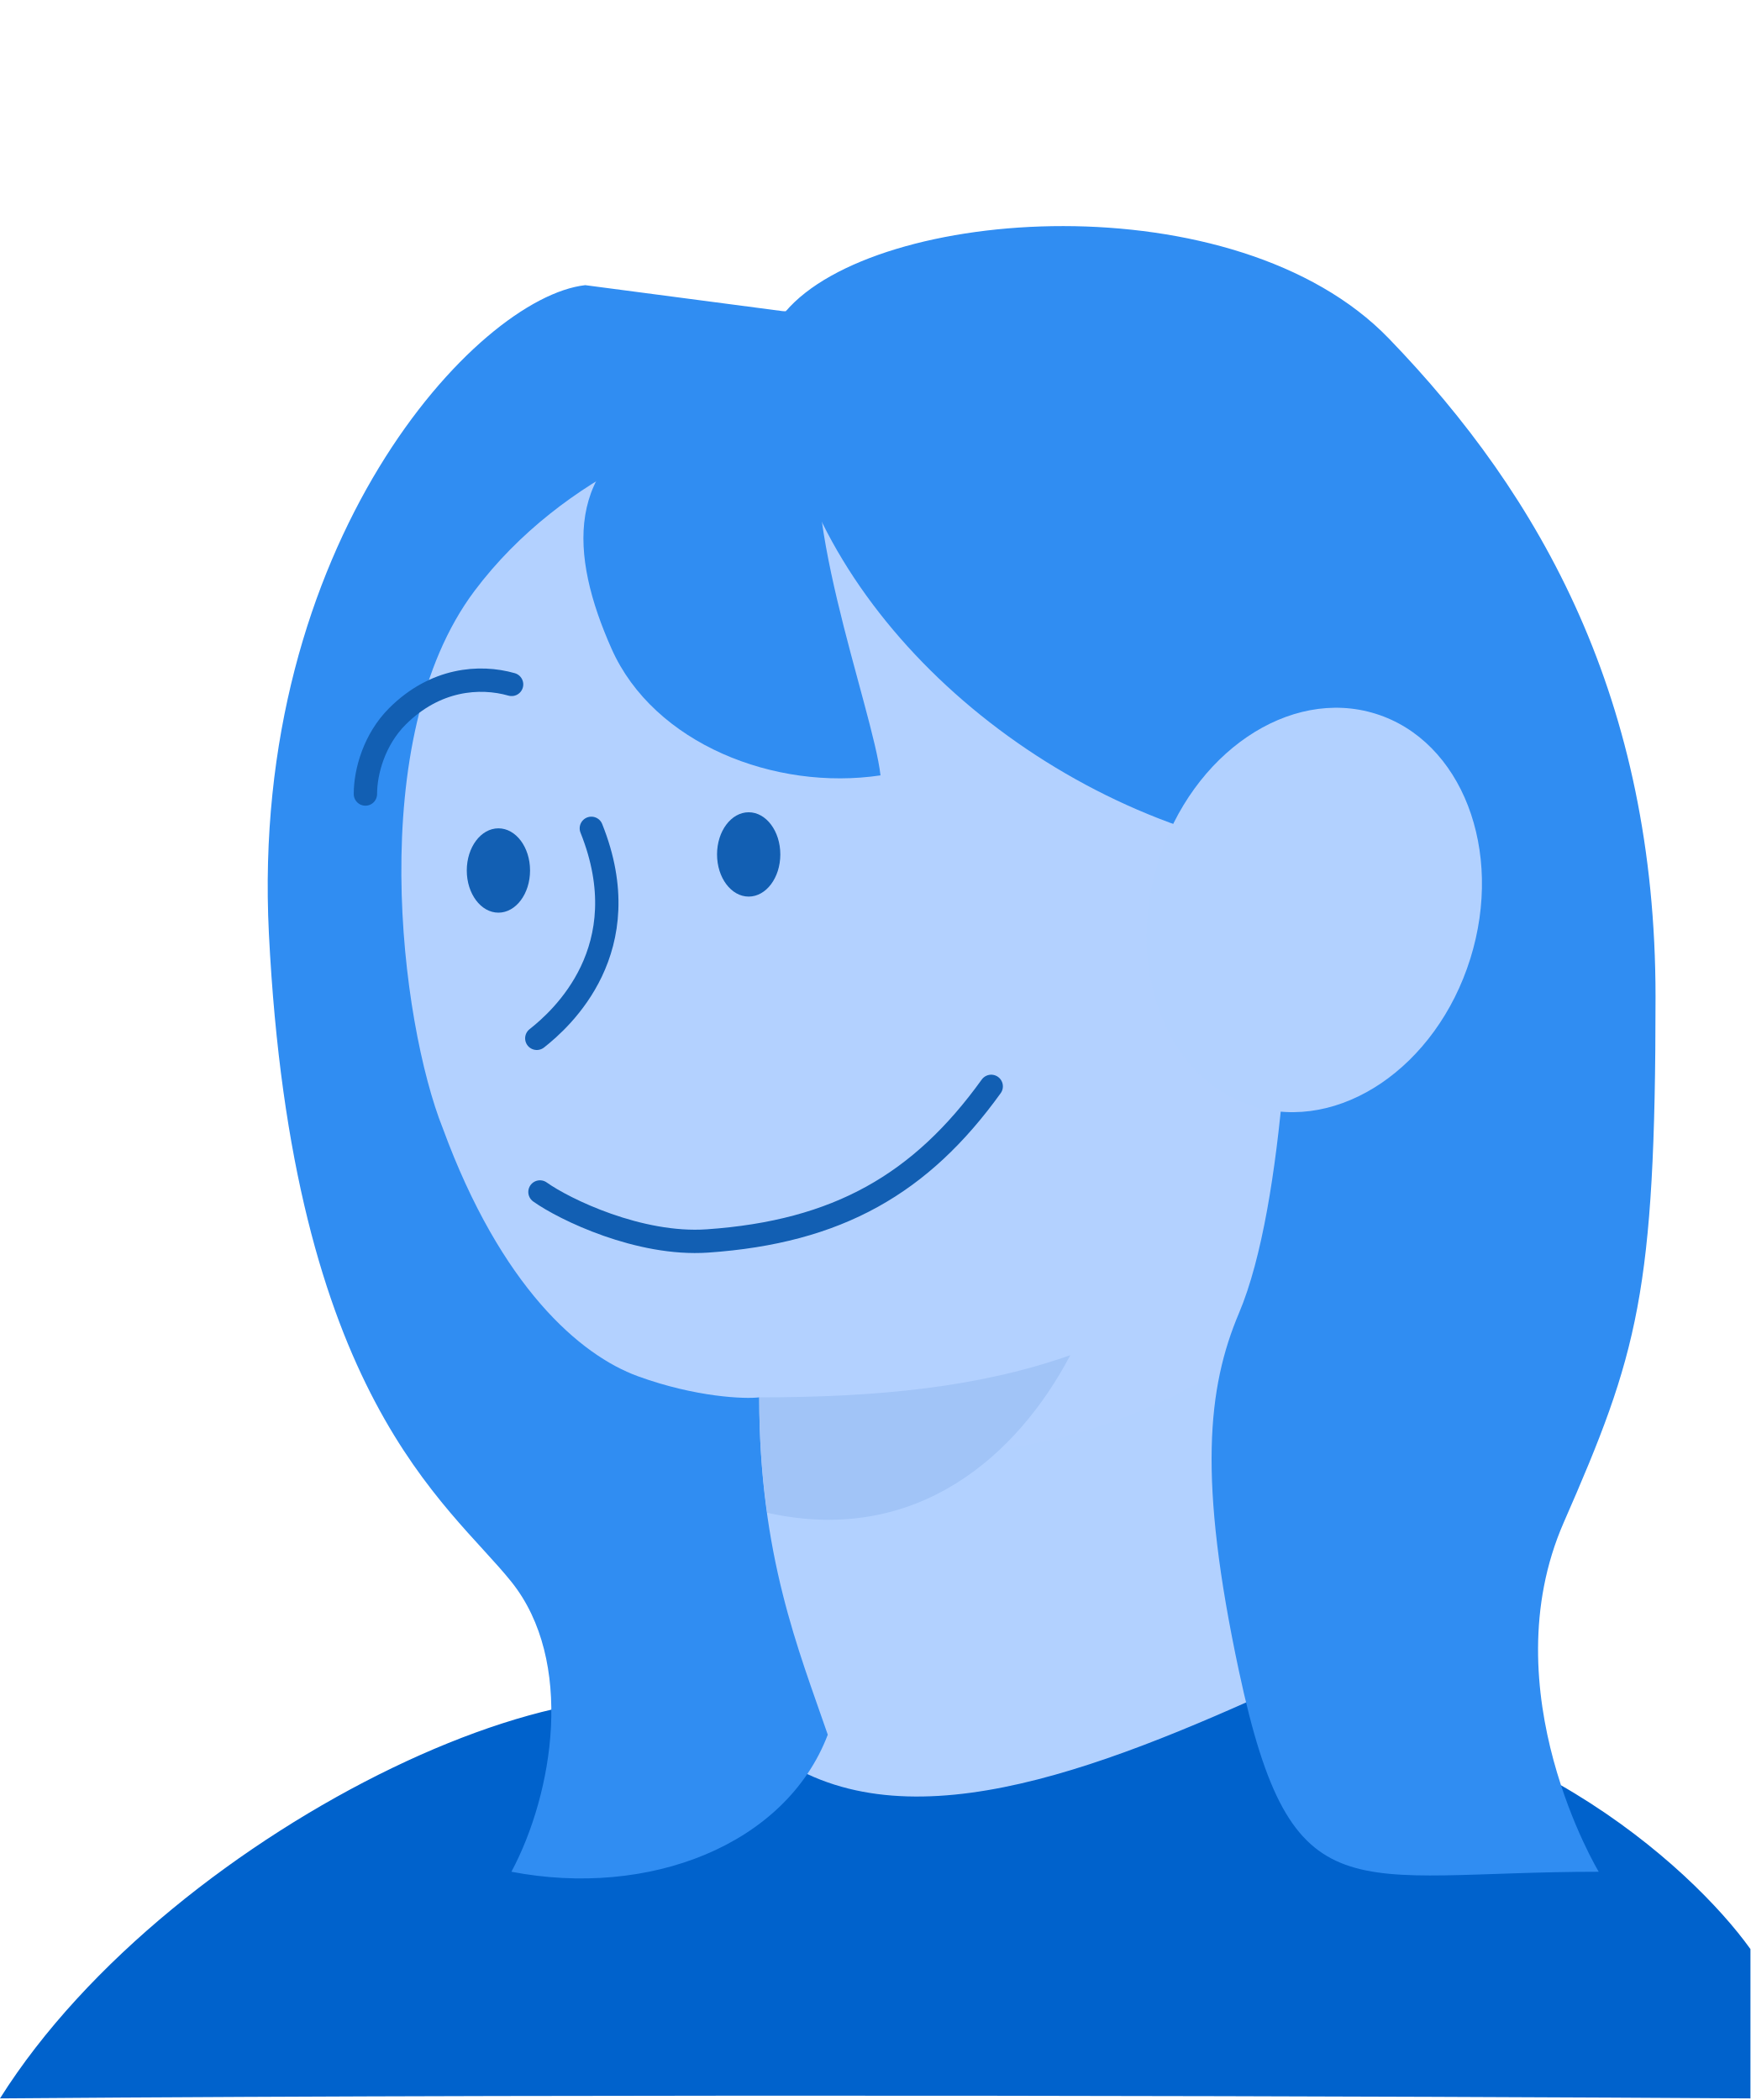
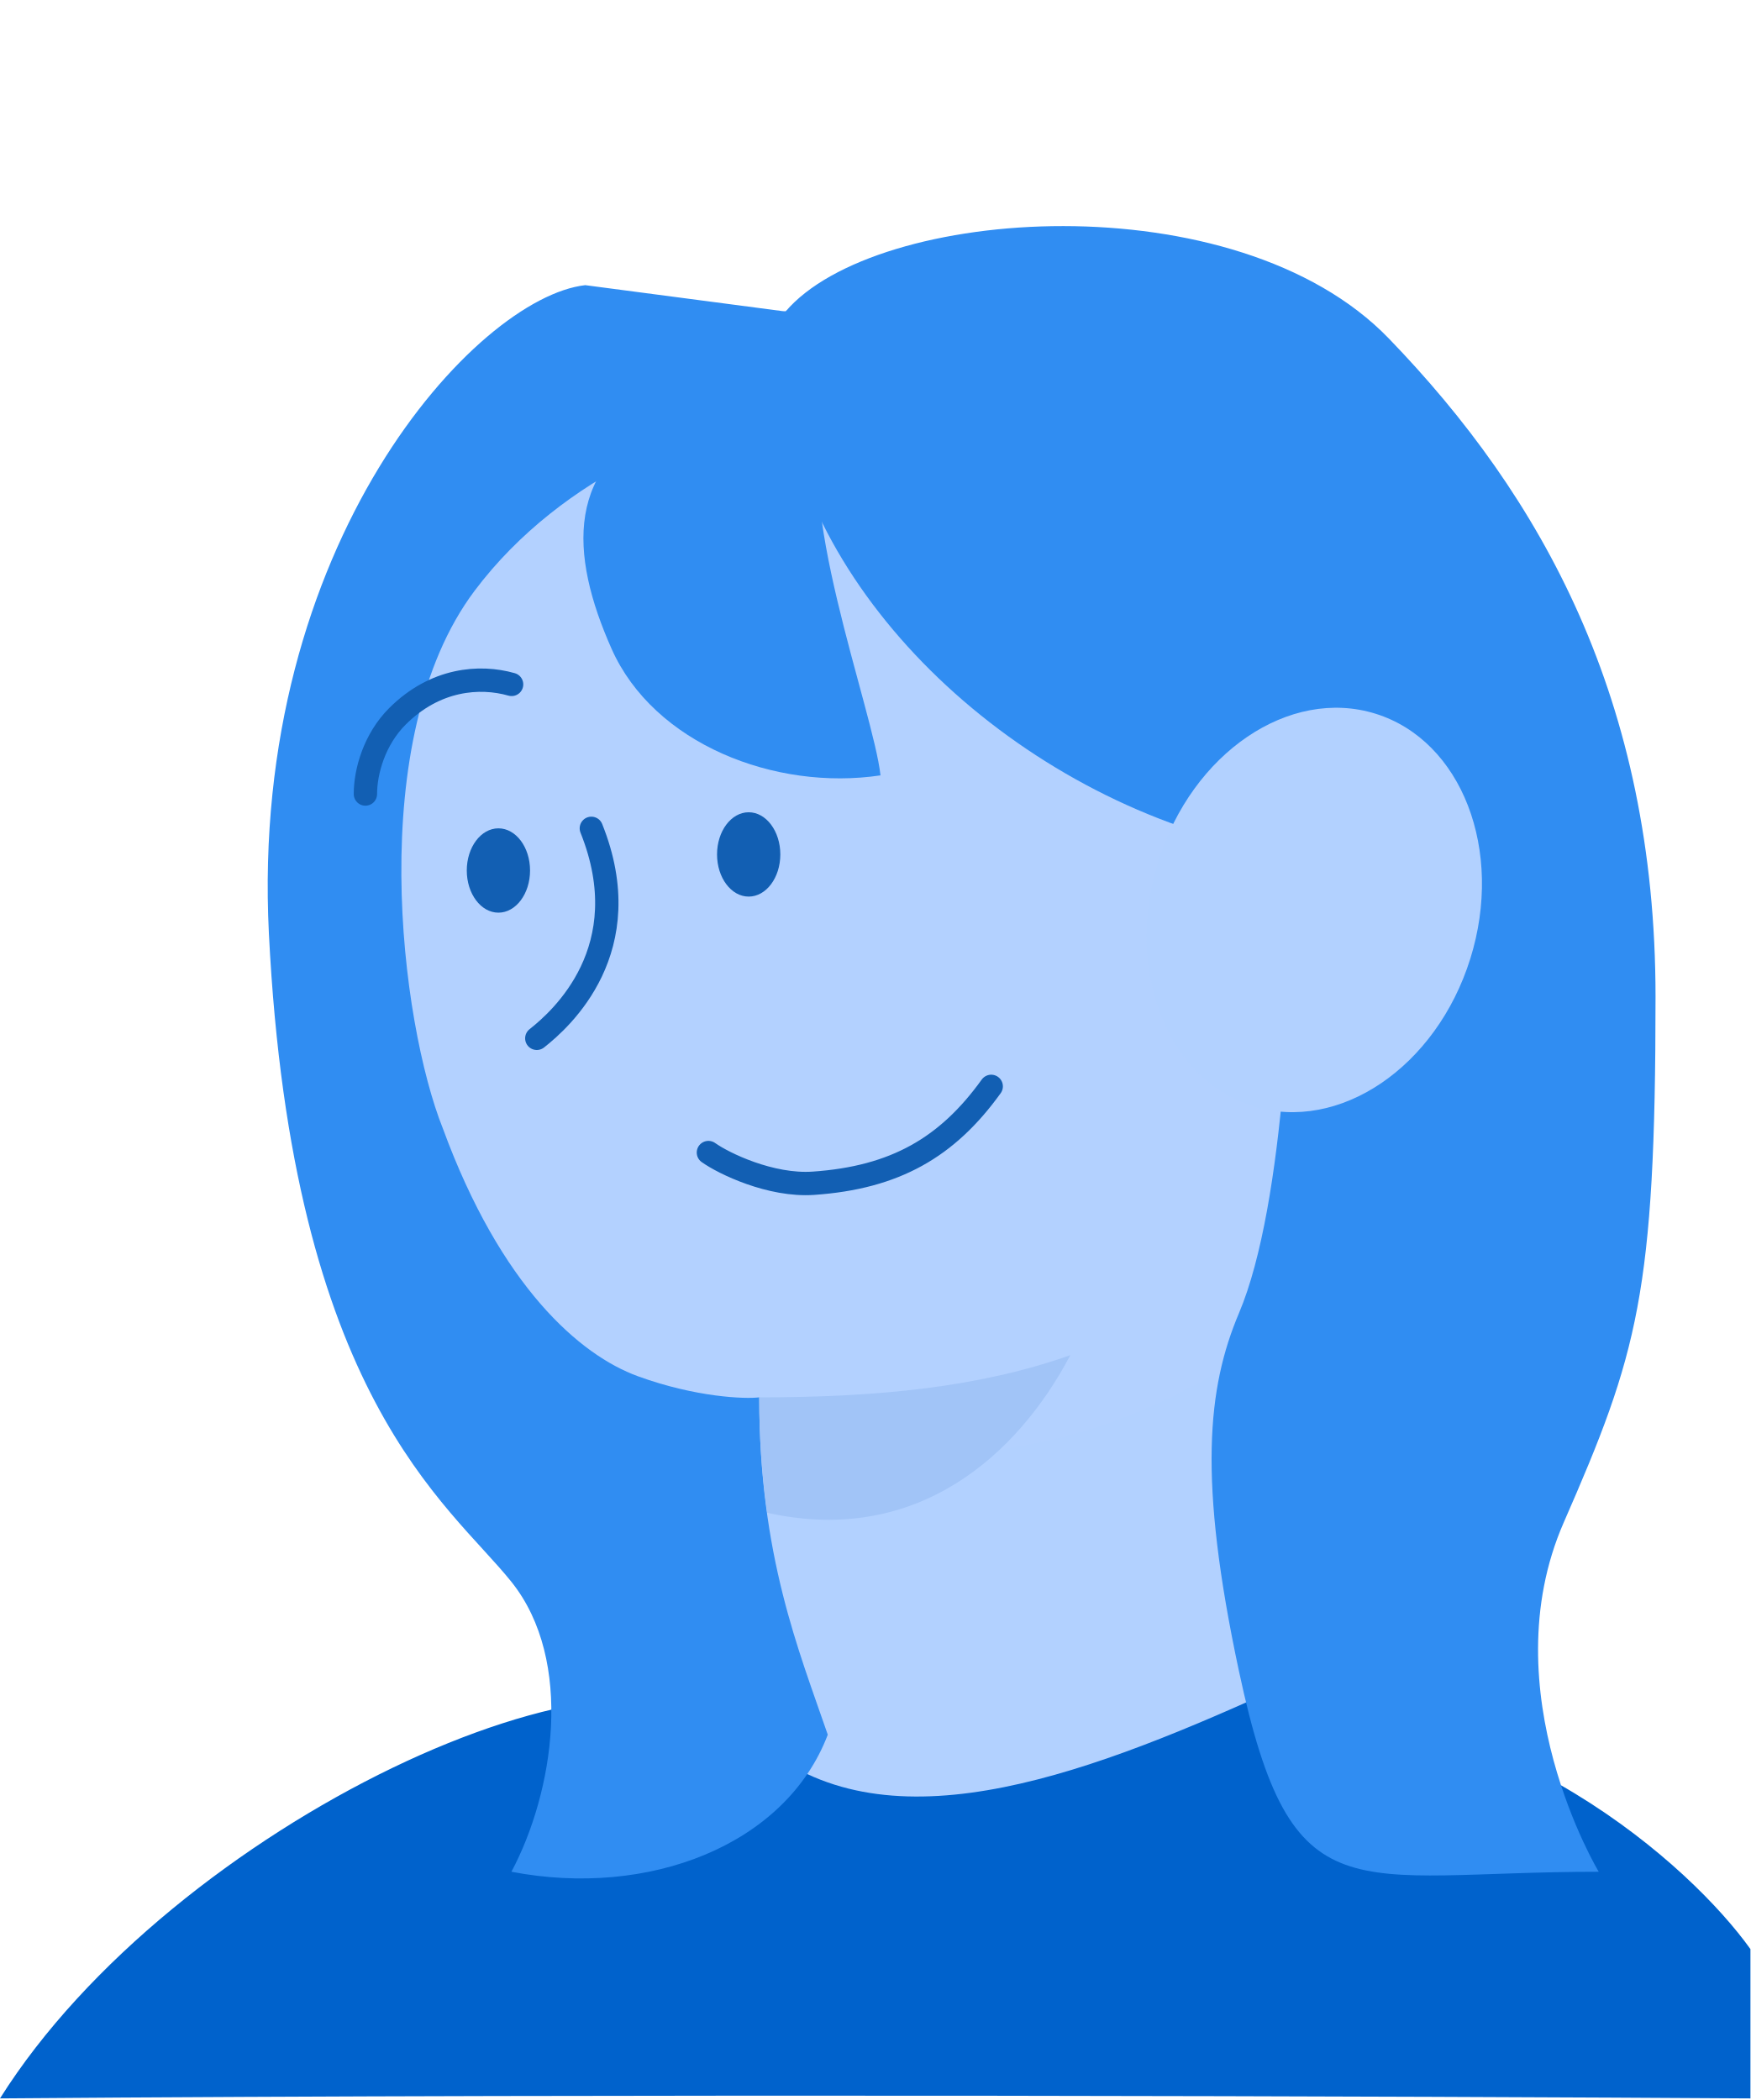
<svg xmlns="http://www.w3.org/2000/svg" width="150" height="180" viewBox="0 0 150 180" fill="none">
  <path d="M124.699 143.719C121.988 142.063 114.94 131.972 108.434 104.864L59.639 111.189C60.843 122.032 65.241 147.153 73.193 160.888L124.699 143.719Z" fill="#B2D1FF" />
  <path d="M63.934 148.4C74.262 158.532 90.492 153.199 107.213 145.733C129.246 145.733 144.918 159.954 150 167.065V179.864C122.614 179.686 54.273 179.437 0 179.864C14.754 156.399 53.607 138.267 63.934 148.4Z" fill="#0062CC" />
  <circle cx="49.699" cy="49.699" r="49.699" transform="matrix(-1 0 0 1 128.313 25.3457)" fill="#B3D1FF" />
  <path d="M110.693 73.237C89.91 70.075 70.934 53.809 67.319 35.737C60.843 35.737 48.253 40.526 40.663 50.647C31.175 63.298 34.337 87.695 37.952 96.731C42.922 110.285 49.699 116.159 54.669 117.966C59.639 119.773 63.855 119.924 65.06 119.773C65.06 133.328 68.452 141.46 70.934 148.689C67.319 158.177 55.572 162.695 43.825 160.436C47.44 153.659 49.247 142.364 43.825 135.587C38.404 128.81 25.03 119.773 23.042 80.014C21.37 46.581 40.813 25.496 50.151 24.442L67.319 26.701C75 17.665 105.898 15.446 119 29C132.102 42.554 141.867 60 141.867 85.436C141.867 110.872 140.325 116.042 134 130.5C127.675 144.958 137 160.436 137 160.436C115.653 160.436 110.725 164.55 106.175 143.267C102.643 126.746 103.466 118.946 106.175 112.544C110.151 103.147 110.843 82.424 110.693 73.237Z" fill="#308DF2" />
  <path d="M91.717 116.159C84.036 118.87 75.452 119.773 65.06 119.773C65.06 123.506 65.32 126.758 65.744 129.663C65.817 129.679 65.889 129.697 65.964 129.713C78.614 132.424 87.199 124.743 91.717 116.159Z" fill="#A1C4F7" />
  <ellipse cx="14.006" cy="17.62" rx="14.006" ry="17.62" transform="matrix(-0.954452 -0.298365 -0.298365 0.954452 131.251 65.3579)" fill="#B2D1FF" />
-   <path d="M46.271 102.169C48.356 103.658 54.78 106.772 60.623 106.368C71.798 105.596 78.933 101.466 84.94 93.117" stroke-width="2" stroke-linecap="round" stroke-linejoin="round" stroke="#125FB3" />
+   <path d="M60.706 98.79C62.012 99.723 66.038 101.674 69.7 101.422C76.704 100.938 81.175 98.349 84.94 93.117" stroke-width="2" stroke-linecap="round" stroke-linejoin="round" stroke="#125FB3" />
  <path d="M50.674 71C54.829 81.364 48.078 87.364 46 89" stroke-width="2" stroke-linecap="round" stroke="#125FB3" />
  <ellipse cx="2.711" cy="3.614" rx="2.711" ry="3.614" transform="matrix(-1 0 0 1 66.8674 69.6228)" fill="#125FB3" />
  <ellipse cx="2.711" cy="3.614" rx="2.711" ry="3.614" transform="matrix(-1 0 0 1 45.4216 71)" fill="#125FB3" />
  <path d="M75.452 66.46C74.85 60.888 67.681 42.243 70.934 35.737L68.675 32.575C67.922 32.273 64.609 32.484 57.38 35.737C48.343 39.804 48.795 47.484 52.41 55.617C56.024 63.749 66.416 67.816 75.452 66.46Z" fill="#308DF2" />
  <path d="M31.313 68.059C31.313 66.101 32.096 63.361 34.053 61.404C37.281 58.175 41.1 57.88 43.84 58.663" stroke-width="2" stroke-linecap="round" stroke-linejoin="round" stroke="#125FB3" />
</svg>
